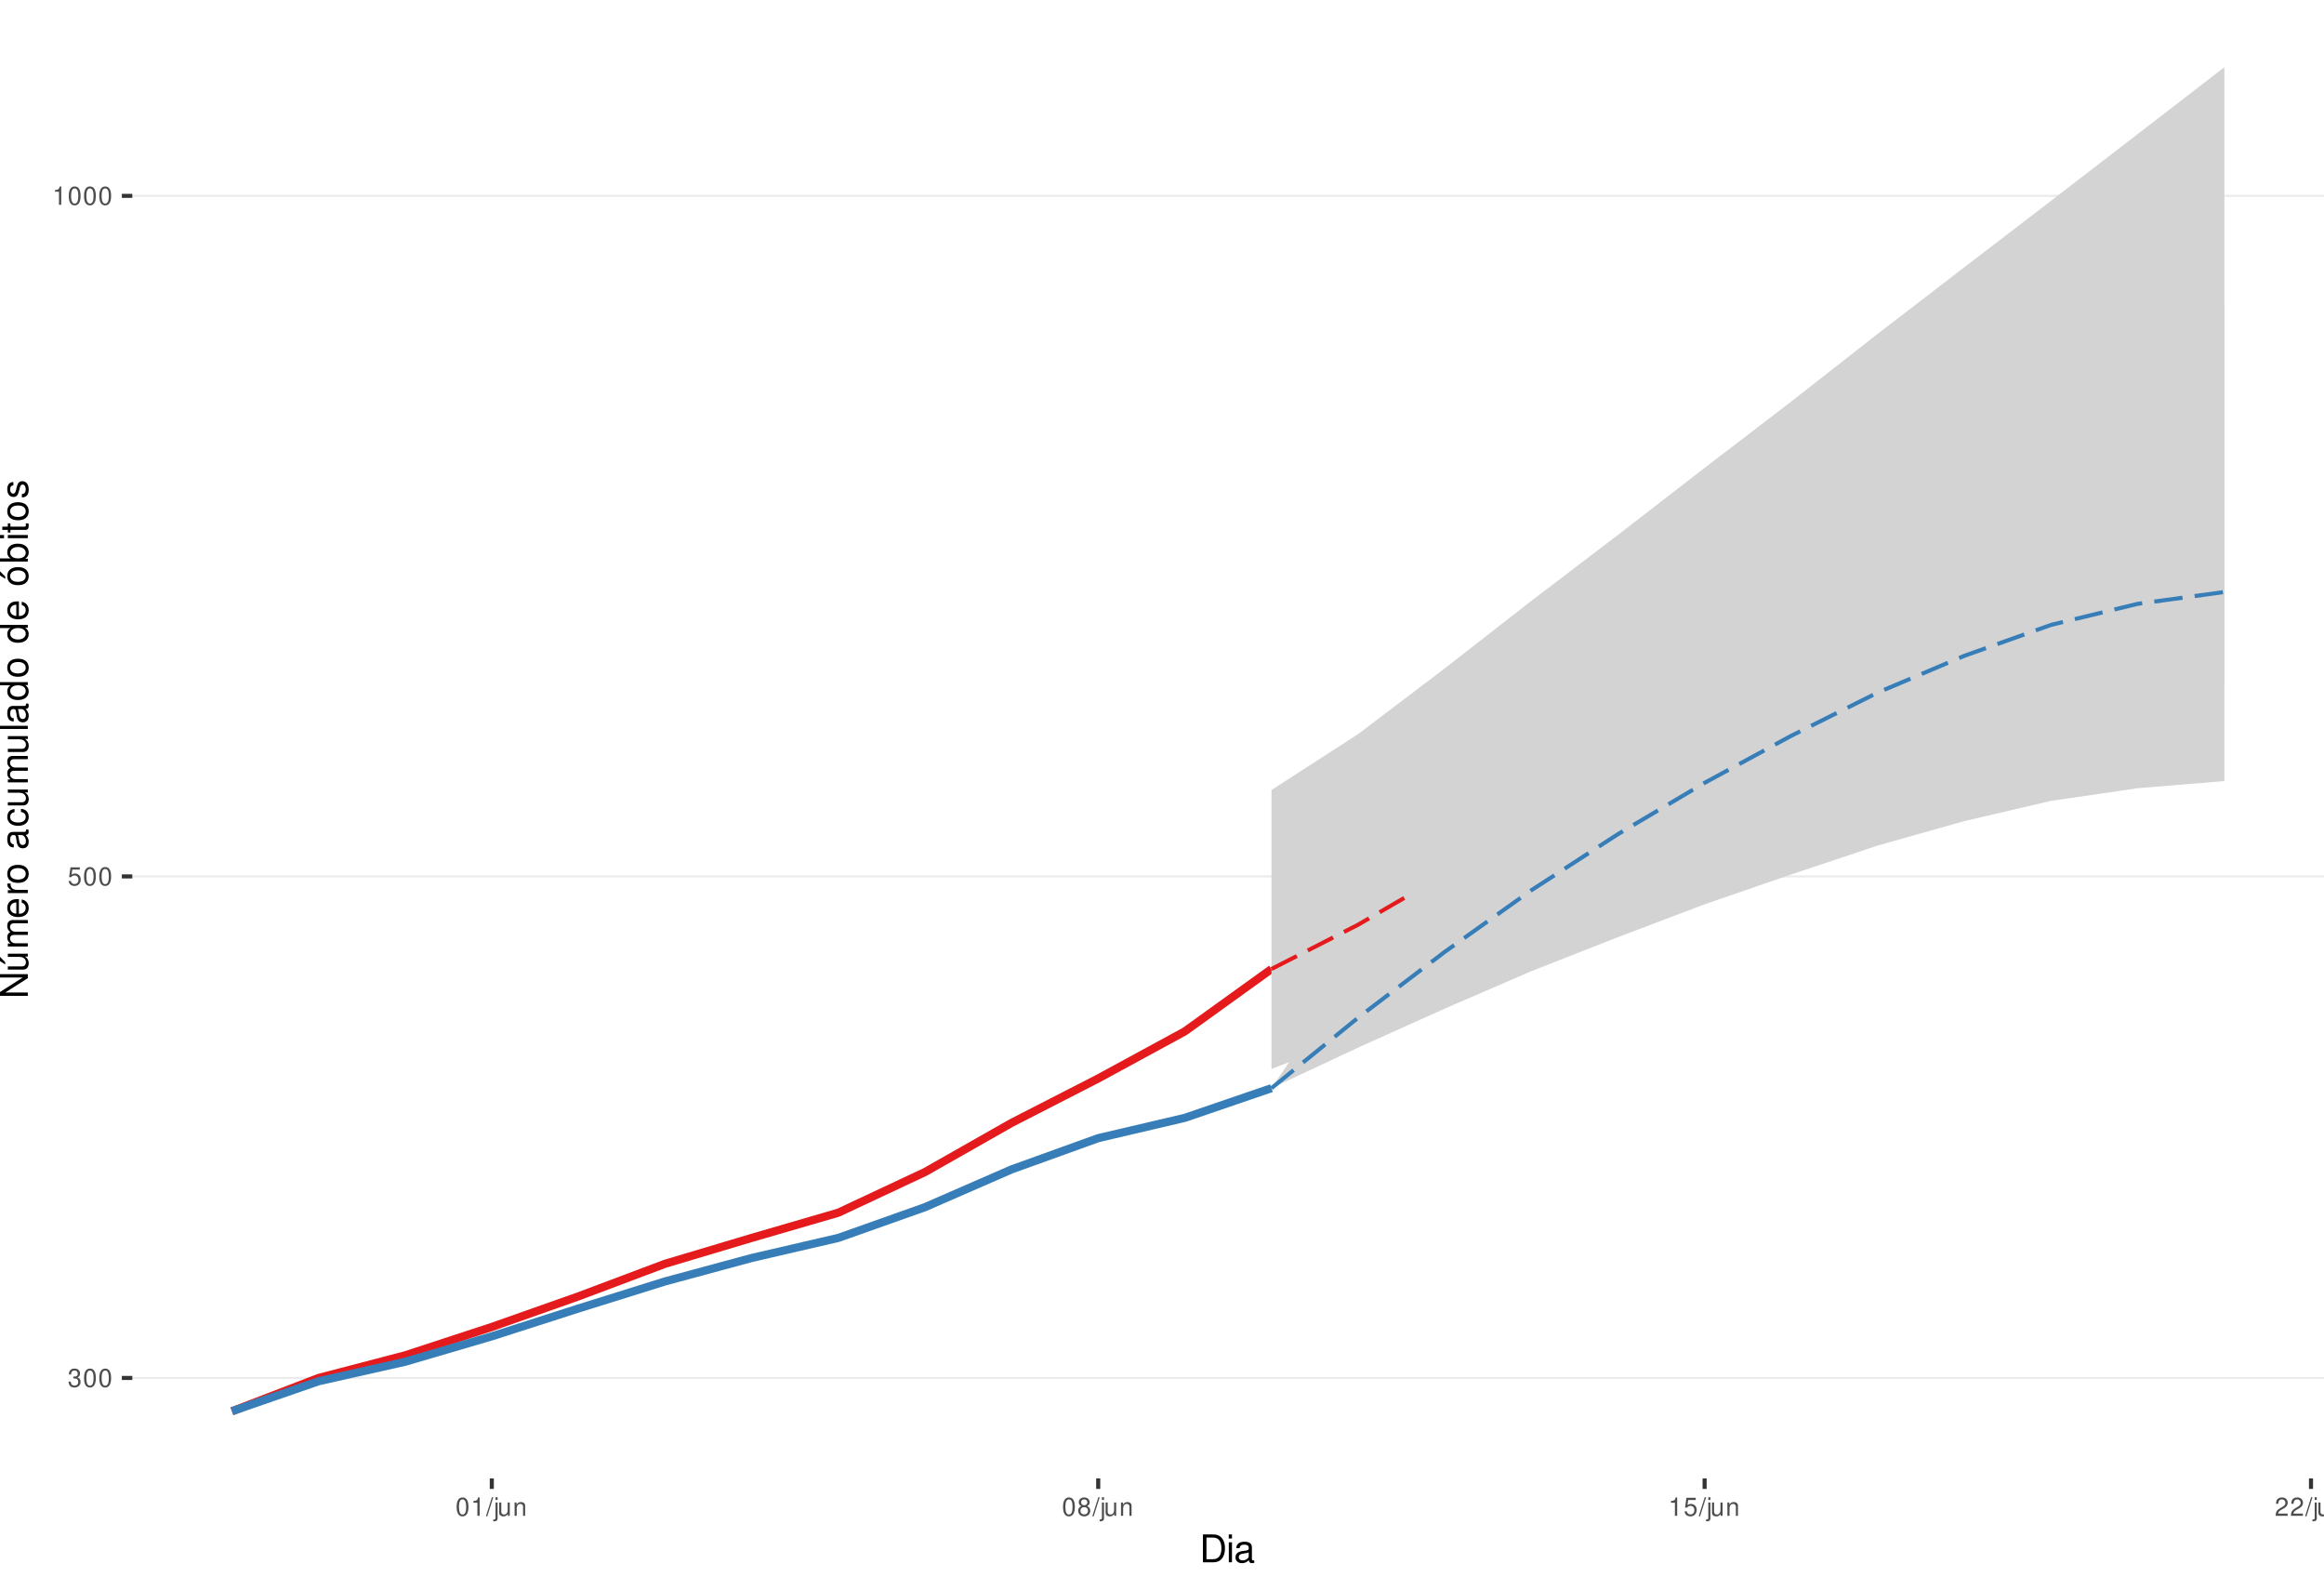
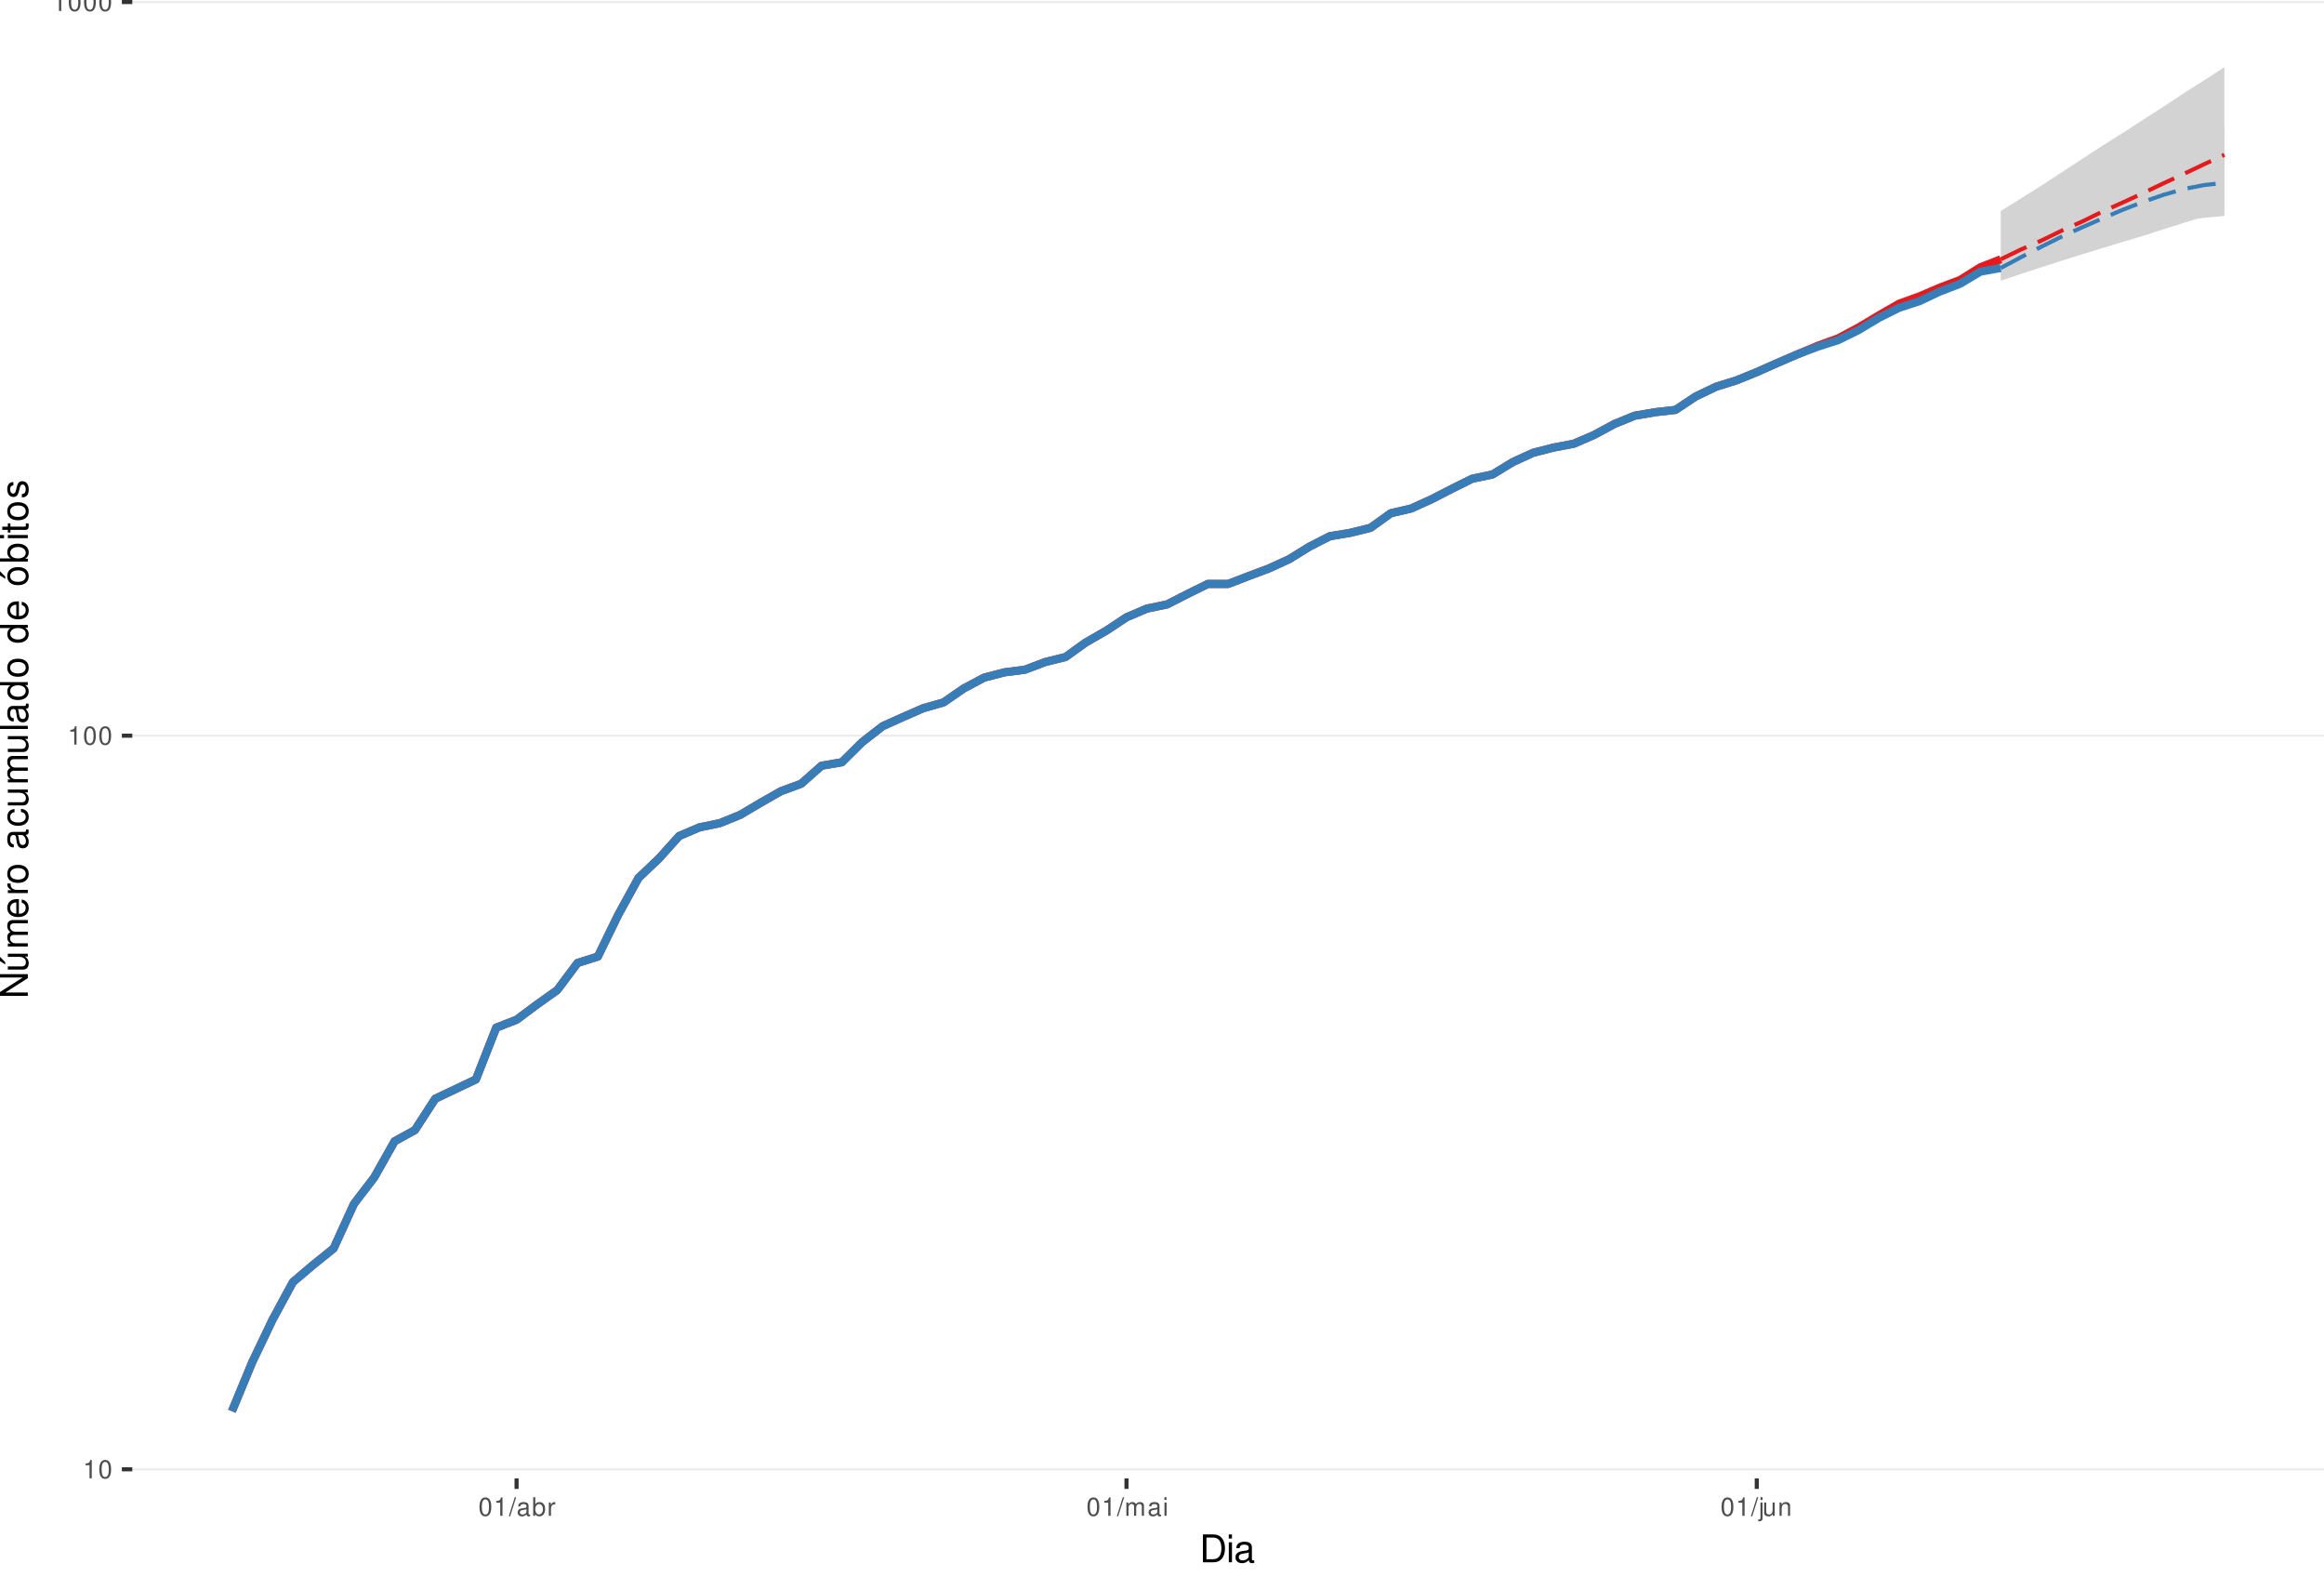
<svg xmlns="http://www.w3.org/2000/svg" xmlns:xlink="http://www.w3.org/1999/xlink" width="609pt" height="413pt" viewBox="0 0 609 413" version="1.1">
  <defs>
    <g>
      <symbol overflow="visible" id="glyph0-0">
        <path style="stroke:none;" d="" />
      </symbol>
      <symbol overflow="visible" id="glyph0-1">
-         <path style="stroke:none;" d="M 1.469 -2.219 L 1.797 -2.219 C 2.422 -2.219 2.766 -1.922 2.766 -1.344 C 2.766 -0.734 2.406 -0.359 1.797 -0.359 C 1.156 -0.359 0.844 -0.688 0.797 -1.391 L 0.219 -1.391 C 0.234 -1.016 0.312 -0.766 0.422 -0.547 C 0.672 -0.078 1.125 0.156 1.766 0.156 C 2.75 0.156 3.375 -0.438 3.375 -1.344 C 3.375 -1.953 3.141 -2.297 2.562 -2.484 C 3.016 -2.672 3.234 -3 3.234 -3.484 C 3.234 -4.312 2.688 -4.812 1.797 -4.812 C 0.844 -4.812 0.328 -4.281 0.312 -3.266 L 0.906 -3.266 C 0.906 -3.547 0.938 -3.719 1 -3.875 C 1.141 -4.141 1.438 -4.297 1.797 -4.297 C 2.312 -4.297 2.625 -3.984 2.625 -3.469 C 2.625 -3.125 2.516 -2.922 2.25 -2.812 C 2.094 -2.75 1.875 -2.719 1.469 -2.703 Z M 1.469 -2.219 " />
+         <path style="stroke:none;" d="M 1.719 -3.422 L 1.719 0 L 2.312 0 L 2.312 -4.812 L 1.922 -4.812 C 1.719 -4.078 1.578 -3.969 0.672 -3.859 L 0.672 -3.422 Z M 1.719 -3.422 " />
      </symbol>
      <symbol overflow="visible" id="glyph0-2">
        <path style="stroke:none;" d="M 1.828 -4.812 C 1.391 -4.812 0.984 -4.609 0.75 -4.281 C 0.438 -3.859 0.281 -3.219 0.281 -2.328 C 0.281 -0.703 0.812 0.156 1.828 0.156 C 2.828 0.156 3.375 -0.703 3.375 -2.297 C 3.375 -3.219 3.234 -3.844 2.922 -4.281 C 2.672 -4.625 2.281 -4.812 1.828 -4.812 Z M 1.828 -4.297 C 2.469 -4.297 2.781 -3.641 2.781 -2.344 C 2.781 -0.969 2.469 -0.328 1.812 -0.328 C 1.203 -0.328 0.891 -1 0.891 -2.328 C 0.891 -3.641 1.203 -4.297 1.828 -4.297 Z M 1.828 -4.297 " />
      </symbol>
      <symbol overflow="visible" id="glyph0-3">
-         <path style="stroke:none;" d="M 3.172 -4.719 L 0.734 -4.719 L 0.375 -2.156 L 0.922 -2.156 C 1.188 -2.469 1.422 -2.594 1.797 -2.594 C 2.422 -2.594 2.812 -2.156 2.812 -1.453 C 2.812 -0.781 2.422 -0.359 1.781 -0.359 C 1.266 -0.359 0.953 -0.625 0.812 -1.156 L 0.234 -1.156 C 0.312 -0.766 0.375 -0.578 0.516 -0.406 C 0.781 -0.047 1.266 0.156 1.797 0.156 C 2.75 0.156 3.422 -0.547 3.422 -1.531 C 3.422 -2.469 2.797 -3.109 1.891 -3.109 C 1.562 -3.109 1.297 -3.016 1.016 -2.828 L 1.203 -4.141 L 3.172 -4.141 Z M 3.172 -4.719 " />
+         <path style="stroke:none;" d="M 1.531 -4.859 L -0.047 0.141 L 0.312 0.141 L 1.891 -4.859 Z M 1.531 -4.859 " />
      </symbol>
      <symbol overflow="visible" id="glyph0-4">
-         <path style="stroke:none;" d="M 1.719 -3.422 L 1.719 0 L 2.312 0 L 2.312 -4.812 L 1.922 -4.812 C 1.719 -4.078 1.578 -3.969 0.672 -3.859 L 0.672 -3.422 Z M 1.719 -3.422 " />
+         <path style="stroke:none;" d="M 3.562 -0.328 C 3.5 -0.312 3.469 -0.312 3.438 -0.312 C 3.25 -0.312 3.141 -0.406 3.141 -0.578 L 3.141 -2.641 C 3.141 -3.25 2.688 -3.594 1.828 -3.594 C 1.312 -3.594 0.906 -3.438 0.672 -3.188 C 0.516 -3 0.453 -2.797 0.438 -2.453 L 0.984 -2.453 C 1.031 -2.875 1.297 -3.078 1.812 -3.078 C 2.312 -3.078 2.594 -2.891 2.594 -2.562 L 2.594 -2.406 C 2.578 -2.172 2.469 -2.078 2.016 -2.031 C 1.219 -1.922 1.109 -1.891 0.891 -1.812 C 0.484 -1.641 0.281 -1.328 0.281 -0.875 C 0.281 -0.25 0.719 0.156 1.422 0.156 C 1.859 0.156 2.219 0 2.609 -0.359 C 2.656 0 2.828 0.156 3.188 0.156 C 3.297 0.156 3.375 0.141 3.562 0.094 Z M 2.594 -1.094 C 2.594 -0.906 2.531 -0.797 2.375 -0.641 C 2.141 -0.438 1.875 -0.328 1.547 -0.328 C 1.109 -0.328 0.859 -0.547 0.859 -0.891 C 0.859 -1.266 1.094 -1.438 1.703 -1.531 C 2.297 -1.609 2.406 -1.641 2.594 -1.719 Z M 2.594 -1.094 " />
      </symbol>
      <symbol overflow="visible" id="glyph0-5">
-         <path style="stroke:none;" d="M 1.531 -4.859 L -0.047 0.141 L 0.312 0.141 L 1.891 -4.859 Z M 1.531 -4.859 " />
+         <path style="stroke:none;" d="M 0.359 -4.859 L 0.359 0 L 0.859 0 L 0.859 -0.453 C 1.125 -0.047 1.484 0.156 1.969 0.156 C 2.875 0.156 3.484 -0.594 3.484 -1.75 C 3.484 -2.891 2.922 -3.594 1.984 -3.594 C 1.516 -3.594 1.172 -3.406 0.906 -3.016 L 0.906 -4.859 Z M 1.891 -3.062 C 2.5 -3.062 2.906 -2.531 2.906 -1.703 C 2.906 -0.906 2.484 -0.359 1.891 -0.359 C 1.297 -0.359 0.906 -0.906 0.906 -1.719 C 0.906 -2.531 1.297 -3.062 1.891 -3.062 Z M 1.891 -3.062 " />
      </symbol>
      <symbol overflow="visible" id="glyph0-6">
+         <path style="stroke:none;" d="M 0.453 -3.484 L 0.453 0 L 1.016 0 L 1.016 -1.812 C 1.031 -2.656 1.375 -3.016 2.141 -3 L 2.141 -3.562 C 2.047 -3.578 1.984 -3.594 1.922 -3.594 C 1.562 -3.594 1.297 -3.375 0.969 -2.859 L 0.969 -3.484 Z M 0.453 -3.484 " />
+       </symbol>
+       <symbol overflow="visible" id="glyph0-7">
+         <path style="stroke:none;" d="M 0.469 -3.484 L 0.469 0 L 1.031 0 L 1.031 -2.188 C 1.031 -2.703 1.391 -3.109 1.844 -3.109 C 2.25 -3.109 2.484 -2.844 2.484 -2.406 L 2.484 0 L 3.047 0 L 3.047 -2.188 C 3.047 -2.703 3.422 -3.109 3.875 -3.109 C 4.266 -3.109 4.516 -2.844 4.516 -2.406 L 4.516 0 L 5.078 0 L 5.078 -2.609 C 5.078 -3.234 4.719 -3.594 4.062 -3.594 C 3.594 -3.594 3.312 -3.453 2.984 -3.062 C 2.781 -3.422 2.5 -3.594 2.047 -3.594 C 1.578 -3.594 1.266 -3.422 0.984 -3 L 0.984 -3.484 Z M 0.469 -3.484 " />
+       </symbol>
+       <symbol overflow="visible" id="glyph0-8">
+         <path style="stroke:none;" d="M 1 -3.484 L 0.453 -3.484 L 0.453 0 L 1 0 Z M 1 -4.859 L 0.438 -4.859 L 0.438 -4.156 L 1 -4.156 Z M 1 -4.859 " />
+       </symbol>
+       <symbol overflow="visible" id="glyph0-9">
        <path style="stroke:none;" d="M 0.469 -3.484 L 0.469 0.5 C 0.469 0.859 0.359 0.969 0.016 0.969 C -0.031 0.969 -0.047 0.969 -0.125 0.953 L -0.125 1.438 C -0.047 1.438 -0.016 1.453 0.062 1.453 C 0.688 1.453 1.016 1.203 1.016 0.719 L 1.016 -3.484 Z M 1.016 -4.859 L 0.469 -4.859 L 0.469 -4.156 L 1.016 -4.156 Z M 1.016 -4.859 " />
      </symbol>
-       <symbol overflow="visible" id="glyph0-7">
+       <symbol overflow="visible" id="glyph0-10">
        <path style="stroke:none;" d="M 3.203 0 L 3.203 -3.484 L 2.656 -3.484 L 2.656 -1.516 C 2.656 -0.797 2.281 -0.328 1.703 -0.328 C 1.266 -0.328 0.984 -0.594 0.984 -1.016 L 0.984 -3.484 L 0.438 -3.484 L 0.438 -0.797 C 0.438 -0.219 0.859 0.156 1.547 0.156 C 2.062 0.156 2.391 -0.031 2.703 -0.484 L 2.703 0 Z M 3.203 0 " />
      </symbol>
-       <symbol overflow="visible" id="glyph0-8">
+       <symbol overflow="visible" id="glyph0-11">
        <path style="stroke:none;" d="M 0.469 -3.484 L 0.469 0 L 1.031 0 L 1.031 -1.922 C 1.031 -2.641 1.391 -3.109 1.969 -3.109 C 2.406 -3.109 2.688 -2.828 2.688 -2.422 L 2.688 0 L 3.234 0 L 3.234 -2.641 C 3.234 -3.219 2.812 -3.594 2.141 -3.594 C 1.625 -3.594 1.281 -3.391 0.984 -2.906 L 0.984 -3.484 Z M 0.469 -3.484 " />
-       </symbol>
-       <symbol overflow="visible" id="glyph0-9">
-         <path style="stroke:none;" d="M 2.609 -2.531 C 3.094 -2.828 3.25 -3.078 3.25 -3.531 C 3.25 -4.281 2.672 -4.812 1.828 -4.812 C 1 -4.812 0.406 -4.281 0.406 -3.531 C 0.406 -3.078 0.562 -2.844 1.047 -2.531 C 0.516 -2.266 0.25 -1.875 0.25 -1.344 C 0.25 -0.453 0.891 0.156 1.828 0.156 C 2.766 0.156 3.422 -0.453 3.422 -1.344 C 3.422 -1.875 3.141 -2.266 2.609 -2.531 Z M 1.828 -4.297 C 2.328 -4.297 2.656 -4 2.656 -3.516 C 2.656 -3.062 2.328 -2.766 1.828 -2.766 C 1.328 -2.766 1.016 -3.062 1.016 -3.531 C 1.016 -4 1.328 -4.297 1.828 -4.297 Z M 1.828 -2.266 C 2.422 -2.266 2.812 -1.891 2.812 -1.328 C 2.812 -0.75 2.422 -0.359 1.812 -0.359 C 1.25 -0.359 0.844 -0.766 0.844 -1.312 C 0.844 -1.891 1.234 -2.266 1.828 -2.266 Z M 1.828 -2.266 " />
-       </symbol>
-       <symbol overflow="visible" id="glyph0-10">
-         <path style="stroke:none;" d="M 3.375 -0.578 L 0.891 -0.578 C 0.938 -0.984 1.156 -1.234 1.734 -1.578 L 2.406 -1.953 C 3.062 -2.328 3.406 -2.812 3.406 -3.406 C 3.406 -3.812 3.234 -4.188 2.969 -4.438 C 2.688 -4.688 2.344 -4.812 1.891 -4.812 C 1.297 -4.812 0.844 -4.594 0.578 -4.188 C 0.422 -3.938 0.344 -3.641 0.328 -3.141 L 0.922 -3.141 C 0.938 -3.469 0.984 -3.672 1.062 -3.828 C 1.219 -4.125 1.516 -4.297 1.875 -4.297 C 2.406 -4.297 2.797 -3.906 2.797 -3.391 C 2.797 -3.016 2.578 -2.672 2.156 -2.438 L 1.547 -2.078 C 0.562 -1.516 0.281 -1.062 0.219 0 L 3.375 0 Z M 3.375 -0.578 " />
      </symbol>
      <symbol overflow="visible" id="glyph1-0">
        <path style="stroke:none;" d="" />
      </symbol>
      <symbol overflow="visible" id="glyph1-1">
        <path style="stroke:none;" d="M 0.891 0 L 3.703 0 C 5.547 0 6.672 -1.375 6.672 -3.656 C 6.672 -5.906 5.547 -7.297 3.703 -7.297 L 0.891 -7.297 Z M 1.812 -0.812 L 1.812 -6.469 L 3.547 -6.469 C 4.984 -6.469 5.734 -5.5 5.734 -3.641 C 5.734 -1.797 4.984 -0.812 3.547 -0.812 Z M 1.812 -0.812 " />
      </symbol>
      <symbol overflow="visible" id="glyph1-2">
        <path style="stroke:none;" d="M 1.5 -5.234 L 0.672 -5.234 L 0.672 0 L 1.5 0 Z M 1.5 -7.297 L 0.656 -7.297 L 0.656 -6.234 L 1.5 -6.234 Z M 1.5 -7.297 " />
      </symbol>
      <symbol overflow="visible" id="glyph1-3">
        <path style="stroke:none;" d="M 5.344 -0.484 C 5.266 -0.469 5.219 -0.469 5.172 -0.469 C 4.875 -0.469 4.719 -0.625 4.719 -0.875 L 4.719 -3.953 C 4.719 -4.891 4.047 -5.391 2.75 -5.391 C 1.984 -5.391 1.375 -5.172 1.016 -4.781 C 0.766 -4.516 0.672 -4.203 0.656 -3.688 L 1.484 -3.688 C 1.562 -4.328 1.938 -4.625 2.719 -4.625 C 3.484 -4.625 3.891 -4.344 3.891 -3.844 L 3.891 -3.625 C 3.875 -3.266 3.703 -3.125 3.016 -3.047 C 1.844 -2.891 1.656 -2.844 1.344 -2.719 C 0.734 -2.453 0.422 -2 0.422 -1.312 C 0.422 -0.375 1.078 0.234 2.141 0.234 C 2.797 0.234 3.328 0 3.922 -0.547 C 3.984 0 4.234 0.234 4.781 0.234 C 4.953 0.234 5.062 0.203 5.344 0.141 Z M 3.891 -1.656 C 3.891 -1.375 3.812 -1.203 3.562 -0.969 C 3.219 -0.656 2.812 -0.5 2.312 -0.5 C 1.672 -0.5 1.297 -0.812 1.297 -1.344 C 1.297 -1.891 1.656 -2.172 2.547 -2.297 C 3.438 -2.422 3.609 -2.453 3.891 -2.594 Z M 3.891 -1.656 " />
      </symbol>
      <symbol overflow="visible" id="glyph2-0">
        <path style="stroke:none;" d="" />
      </symbol>
      <symbol overflow="visible" id="glyph2-1">
        <path style="stroke:none;" d="M -7.297 -6.453 L -7.297 -5.578 L -1.328 -5.578 L -7.297 -1.766 L -7.297 -0.766 L 0 -0.766 L 0 -1.641 L -5.906 -1.641 L 0 -5.406 L 0 -6.453 Z M -7.297 -6.453 " />
      </symbol>
      <symbol overflow="visible" id="glyph2-2">
        <path style="stroke:none;" d="M 0 -4.812 L -5.234 -4.812 L -5.234 -3.984 L -2.266 -3.984 C -1.203 -3.984 -0.5 -3.438 -0.5 -2.562 C -0.5 -1.906 -0.906 -1.484 -1.531 -1.484 L -5.234 -1.484 L -5.234 -0.656 L -1.203 -0.656 C -0.328 -0.656 0.234 -1.297 0.234 -2.312 C 0.234 -3.094 -0.047 -3.578 -0.734 -4.062 L 0 -4.062 Z M -7.406 -2.953 L -5.922 -2 L -5.922 -2.594 L -7.406 -4.094 Z M -7.406 -2.953 " />
      </symbol>
      <symbol overflow="visible" id="glyph2-3">
        <path style="stroke:none;" d="M -5.234 -0.703 L 0 -0.703 L 0 -1.547 L -3.297 -1.547 C -4.047 -1.547 -4.656 -2.094 -4.656 -2.766 C -4.656 -3.391 -4.281 -3.734 -3.609 -3.734 L 0 -3.734 L 0 -4.578 L -3.297 -4.578 C -4.047 -4.578 -4.656 -5.125 -4.656 -5.812 C -4.656 -6.422 -4.266 -6.781 -3.609 -6.781 L 0 -6.781 L 0 -7.625 L -3.938 -7.625 C -4.875 -7.625 -5.391 -7.078 -5.391 -6.094 C -5.391 -5.406 -5.188 -4.984 -4.594 -4.484 C -5.156 -4.188 -5.391 -3.766 -5.391 -3.078 C -5.391 -2.375 -5.125 -1.906 -4.5 -1.469 L -5.234 -1.469 Z M -5.234 -0.703 " />
      </symbol>
      <symbol overflow="visible" id="glyph2-4">
        <path style="stroke:none;" d="M -2.344 -5.125 C -3.141 -5.125 -3.625 -5.062 -4.016 -4.922 C -4.875 -4.578 -5.391 -3.781 -5.391 -2.797 C -5.391 -1.344 -4.281 -0.406 -2.547 -0.406 C -0.812 -0.406 0.234 -1.297 0.234 -2.781 C 0.234 -3.984 -0.453 -4.812 -1.594 -5.016 L -1.594 -4.188 C -0.906 -3.953 -0.547 -3.484 -0.547 -2.812 C -0.547 -2.281 -0.781 -1.828 -1.219 -1.547 C -1.516 -1.344 -1.812 -1.281 -2.344 -1.266 Z M -3.016 -1.297 C -3.984 -1.359 -4.625 -1.953 -4.625 -2.797 C -4.625 -3.641 -3.953 -4.234 -3.016 -4.234 Z M -3.016 -1.297 " />
      </symbol>
      <symbol overflow="visible" id="glyph2-5">
        <path style="stroke:none;" d="M -5.234 -0.688 L 0 -0.688 L 0 -1.531 L -2.719 -1.531 C -3.984 -1.547 -4.547 -2.062 -4.516 -3.203 L -5.359 -3.203 C -5.375 -3.062 -5.391 -2.984 -5.391 -2.891 C -5.391 -2.344 -5.062 -1.938 -4.297 -1.453 L -5.234 -1.453 Z M -5.234 -0.688 " />
      </symbol>
      <symbol overflow="visible" id="glyph2-6">
        <path style="stroke:none;" d="M -5.391 -2.719 C -5.391 -1.234 -4.344 -0.359 -2.578 -0.359 C -0.812 -0.359 0.234 -1.234 0.234 -2.734 C 0.234 -4.203 -0.812 -5.094 -2.547 -5.094 C -4.359 -5.094 -5.391 -4.234 -5.391 -2.719 Z M -4.625 -2.734 C -4.625 -3.672 -3.844 -4.234 -2.547 -4.234 C -1.312 -4.234 -0.547 -3.656 -0.547 -2.734 C -0.547 -1.797 -1.312 -1.234 -2.578 -1.234 C -3.844 -1.234 -4.625 -1.797 -4.625 -2.734 Z M -4.625 -2.734 " />
      </symbol>
      <symbol overflow="visible" id="glyph2-7">
        <path style="stroke:none;" d="" />
      </symbol>
      <symbol overflow="visible" id="glyph2-8">
        <path style="stroke:none;" d="M -0.484 -5.344 C -0.469 -5.266 -0.469 -5.219 -0.469 -5.172 C -0.469 -4.875 -0.625 -4.719 -0.875 -4.719 L -3.953 -4.719 C -4.891 -4.719 -5.391 -4.047 -5.391 -2.75 C -5.391 -1.984 -5.172 -1.375 -4.781 -1.016 C -4.516 -0.766 -4.203 -0.672 -3.688 -0.656 L -3.688 -1.484 C -4.328 -1.562 -4.625 -1.938 -4.625 -2.719 C -4.625 -3.484 -4.344 -3.891 -3.844 -3.891 L -3.625 -3.891 C -3.266 -3.875 -3.125 -3.703 -3.047 -3.016 C -2.891 -1.844 -2.844 -1.656 -2.719 -1.344 C -2.453 -0.734 -2 -0.422 -1.312 -0.422 C -0.375 -0.422 0.234 -1.078 0.234 -2.141 C 0.234 -2.797 0 -3.328 -0.547 -3.922 C 0 -3.984 0.234 -4.234 0.234 -4.781 C 0.234 -4.953 0.203 -5.062 0.141 -5.344 Z M -1.656 -3.891 C -1.375 -3.891 -1.203 -3.812 -0.969 -3.562 C -0.656 -3.219 -0.5 -2.812 -0.5 -2.312 C -0.5 -1.672 -0.812 -1.297 -1.344 -1.297 C -1.891 -1.297 -2.172 -1.656 -2.297 -2.547 C -2.422 -3.438 -2.453 -3.609 -2.594 -3.891 Z M -1.656 -3.891 " />
      </symbol>
      <symbol overflow="visible" id="glyph2-9">
        <path style="stroke:none;" d="M -3.484 -4.703 C -3.984 -4.672 -4.312 -4.562 -4.609 -4.359 C -5.094 -4 -5.391 -3.375 -5.391 -2.641 C -5.391 -1.219 -4.266 -0.312 -2.531 -0.312 C -0.844 -0.312 0.234 -1.203 0.234 -2.625 C 0.234 -3.875 -0.516 -4.672 -1.797 -4.766 L -1.797 -3.938 C -0.953 -3.797 -0.547 -3.359 -0.547 -2.656 C -0.547 -1.734 -1.297 -1.188 -2.531 -1.188 C -3.844 -1.188 -4.625 -1.719 -4.625 -2.625 C -4.625 -3.328 -4.203 -3.766 -3.484 -3.875 Z M -3.484 -4.703 " />
      </symbol>
      <symbol overflow="visible" id="glyph2-10">
        <path style="stroke:none;" d="M 0 -4.812 L -5.234 -4.812 L -5.234 -3.984 L -2.266 -3.984 C -1.203 -3.984 -0.5 -3.438 -0.5 -2.562 C -0.5 -1.906 -0.906 -1.484 -1.531 -1.484 L -5.234 -1.484 L -5.234 -0.656 L -1.203 -0.656 C -0.328 -0.656 0.234 -1.297 0.234 -2.312 C 0.234 -3.094 -0.047 -3.578 -0.734 -4.062 L 0 -4.062 Z M 0 -4.812 " />
      </symbol>
      <symbol overflow="visible" id="glyph2-11">
        <path style="stroke:none;" d="M -7.297 -1.516 L -7.297 -0.688 L 0 -0.688 L 0 -1.516 Z M -7.297 -1.516 " />
      </symbol>
      <symbol overflow="visible" id="glyph2-12">
        <path style="stroke:none;" d="M -7.297 -4.953 L -7.297 -4.125 L -4.578 -4.125 C -5.109 -3.766 -5.391 -3.203 -5.391 -2.516 C -5.391 -1.156 -4.297 -0.266 -2.625 -0.266 C -0.859 -0.266 0.234 -1.125 0.234 -2.547 C 0.234 -3.266 -0.047 -3.766 -0.688 -4.203 L 0 -4.203 L 0 -4.953 Z M -4.609 -2.656 C -4.609 -3.547 -3.812 -4.125 -2.562 -4.125 C -1.344 -4.125 -0.547 -3.547 -0.547 -2.656 C -0.547 -1.734 -1.359 -1.125 -2.578 -1.125 C -3.797 -1.125 -4.609 -1.734 -4.609 -2.656 Z M -4.609 -2.656 " />
      </symbol>
      <symbol overflow="visible" id="glyph2-13">
        <path style="stroke:none;" d="M -5.391 -2.719 C -5.391 -1.234 -4.344 -0.359 -2.578 -0.359 C -0.812 -0.359 0.234 -1.234 0.234 -2.734 C 0.234 -4.203 -0.812 -5.094 -2.547 -5.094 C -4.359 -5.094 -5.391 -4.234 -5.391 -2.719 Z M -4.625 -2.734 C -4.625 -3.672 -3.844 -4.234 -2.547 -4.234 C -1.312 -4.234 -0.547 -3.656 -0.547 -2.734 C -0.547 -1.797 -1.312 -1.234 -2.578 -1.234 C -3.844 -1.234 -4.625 -1.797 -4.625 -2.734 Z M -7.406 -2.984 L -5.922 -2.016 L -5.922 -2.625 L -7.406 -4.109 Z M -7.406 -2.984 " />
      </symbol>
      <symbol overflow="visible" id="glyph2-14">
        <path style="stroke:none;" d="M -7.297 -0.547 L 0 -0.547 L 0 -1.297 L -0.672 -1.297 C -0.062 -1.688 0.234 -2.219 0.234 -2.953 C 0.234 -4.328 -0.906 -5.234 -2.641 -5.234 C -4.344 -5.234 -5.391 -4.375 -5.391 -2.984 C -5.391 -2.266 -5.125 -1.766 -4.531 -1.375 L -7.297 -1.375 Z M -4.609 -2.828 C -4.609 -3.766 -3.797 -4.359 -2.547 -4.359 C -1.359 -4.359 -0.547 -3.734 -0.547 -2.828 C -0.547 -1.938 -1.344 -1.375 -2.578 -1.375 C -3.812 -1.375 -4.609 -1.938 -4.609 -2.828 Z M -4.609 -2.828 " />
      </symbol>
      <symbol overflow="visible" id="glyph2-15">
        <path style="stroke:none;" d="M -5.234 -1.5 L -5.234 -0.672 L 0 -0.672 L 0 -1.5 Z M -7.297 -1.5 L -7.297 -0.656 L -6.234 -0.656 L -6.234 -1.5 Z M -7.297 -1.5 " />
      </symbol>
      <symbol overflow="visible" id="glyph2-16">
        <path style="stroke:none;" d="M -5.234 -2.547 L -5.234 -1.688 L -6.688 -1.688 L -6.688 -0.844 L -5.234 -0.844 L -5.234 -0.141 L -4.562 -0.141 L -4.562 -0.844 L -0.594 -0.844 C -0.062 -0.844 0.234 -1.203 0.234 -1.859 C 0.234 -2.078 0.203 -2.266 0.156 -2.547 L -0.547 -2.547 C -0.516 -2.422 -0.5 -2.312 -0.5 -2.141 C -0.5 -1.781 -0.594 -1.688 -0.969 -1.688 L -4.562 -1.688 L -4.562 -2.547 Z M -5.234 -2.547 " />
      </symbol>
      <symbol overflow="visible" id="glyph2-17">
        <path style="stroke:none;" d="M -3.781 -4.375 C -4.812 -4.375 -5.391 -3.688 -5.391 -2.484 C -5.391 -1.266 -4.766 -0.469 -3.797 -0.469 C -2.969 -0.469 -2.578 -0.891 -2.281 -2.125 L -2.094 -2.906 C -1.953 -3.484 -1.734 -3.719 -1.375 -3.719 C -0.875 -3.719 -0.547 -3.234 -0.547 -2.5 C -0.547 -2.047 -0.672 -1.672 -0.891 -1.453 C -1.047 -1.328 -1.188 -1.266 -1.562 -1.219 L -1.562 -0.344 C -0.344 -0.375 0.234 -1.062 0.234 -2.438 C 0.234 -3.75 -0.422 -4.594 -1.438 -4.594 C -2.203 -4.594 -2.641 -4.156 -2.891 -3.109 L -3.078 -2.312 C -3.234 -1.625 -3.453 -1.344 -3.828 -1.344 C -4.312 -1.344 -4.625 -1.766 -4.625 -2.453 C -4.625 -3.125 -4.328 -3.484 -3.781 -3.5 Z M -3.781 -4.375 " />
      </symbol>
    </g>
    <clipPath id="clip1">
      <path d="M 34.672 0 L 609 0 L 609 387.328 L 34.672 387.328 Z M 34.672 0 " />
    </clipPath>
    <clipPath id="clip2">
-       <path d="M 34.672 360 L 609 360 L 609 362 L 34.672 362 Z M 34.672 360 " />
+       <path d="M 34.672 384 L 609 384 L 609 386 L 34.672 386 Z M 34.672 384 " />
    </clipPath>
    <clipPath id="clip3">
-       <path d="M 34.672 229 L 609 229 L 609 230 L 34.672 230 Z M 34.672 229 " />
+       <path d="M 34.672 192 L 609 192 L 609 193 L 34.672 193 Z M 34.672 192 " />
    </clipPath>
    <clipPath id="clip4">
-       <path d="M 34.672 51 L 609 51 L 609 52 L 34.672 52 Z M 34.672 51 " />
+       <path d="M 34.672 0 L 609 0 L 609 1 L 34.672 1 Z M 34.672 0 " />
    </clipPath>
  </defs>
  <g id="surface61">
    <rect x="0" y="0" width="609" height="413" style="fill:rgb(100%,100%,100%);fill-opacity:1;stroke:none;" />
    <rect x="0" y="0" width="609" height="413" style="fill:rgb(100%,100%,100%);fill-opacity:1;stroke:none;" />
    <path style="fill:none;stroke-width:1.067;stroke-linecap:round;stroke-linejoin:round;stroke:rgb(100%,100%,100%);stroke-opacity:1;stroke-miterlimit:10;" d="M 0 413 L 609 413 L 609 0 L 0 0 Z M 0 413 " />
    <g clip-path="url(#clip1)" clip-rule="nonzero">
      <path style=" stroke:none;fill-rule:nonzero;fill:rgb(100%,100%,100%);fill-opacity:1;" d="M 34.672 387.328 L 609 387.328 L 609 0 L 34.672 0 Z M 34.672 387.328 " />
    </g>
    <g clip-path="url(#clip2)" clip-rule="nonzero">
-       <path style="fill:none;stroke-width:0.533;stroke-linecap:butt;stroke-linejoin:round;stroke:rgb(92.157%,92.157%,92.157%);stroke-opacity:1;stroke-miterlimit:10;" d="M 34.672 361.004 L 609 361.004 " />
+       <path style="fill:none;stroke-width:0.533;stroke-linecap:butt;stroke-linejoin:round;stroke:rgb(92.157%,92.157%,92.157%);stroke-opacity:1;stroke-miterlimit:10;" d="M 34.672 384.941 L 609 384.941 " />
    </g>
    <g clip-path="url(#clip3)" clip-rule="nonzero">
-       <path style="fill:none;stroke-width:0.533;stroke-linecap:butt;stroke-linejoin:round;stroke:rgb(92.157%,92.157%,92.157%);stroke-opacity:1;stroke-miterlimit:10;" d="M 34.672 229.605 L 609 229.605 " />
+       <path style="fill:none;stroke-width:0.533;stroke-linecap:butt;stroke-linejoin:round;stroke:rgb(92.157%,92.157%,92.157%);stroke-opacity:1;stroke-miterlimit:10;" d="M 34.672 192.734 L 609 192.734 " />
    </g>
    <g clip-path="url(#clip4)" clip-rule="nonzero">
-       <path style="fill:none;stroke-width:0.533;stroke-linecap:butt;stroke-linejoin:round;stroke:rgb(92.157%,92.157%,92.157%);stroke-opacity:1;stroke-miterlimit:10;" d="M 34.672 51.309 L 609 51.309 " />
-     </g>
-     <path style="fill:none;stroke-width:2.134;stroke-linecap:butt;stroke-linejoin:round;stroke:rgb(89.412%,10.196%,10.98%);stroke-opacity:1;stroke-miterlimit:10;" d="M 60.777 369.723 L 83.477 361.004 L 106.18 355.07 L 128.879 347.637 L 151.578 339.625 L 174.281 331.086 L 196.98 324.309 L 219.684 317.703 L 242.383 307.059 L 265.082 294.176 L 287.785 282.539 L 310.484 270.203 L 333.188 253.863 " />
-     <path style=" stroke:none;fill-rule:nonzero;fill:rgb(82.745%,82.745%,82.745%);fill-opacity:1;" d="M 333.188 206.965 L 355.887 192.316 L 378.586 175.105 L 401.289 157.414 L 423.988 140.133 L 446.691 122.578 L 469.391 105.195 L 492.09 87.426 L 514.793 69.977 L 537.492 52.598 L 560.195 35.109 L 582.895 17.605 L 582.895 179.301 L 560.195 188.34 L 537.492 197.711 L 514.793 206.965 L 492.09 216.078 L 469.391 225.016 L 446.691 234.277 L 423.988 243.883 L 401.289 252.734 L 378.586 261.902 L 355.887 271.41 L 333.188 280.023 Z M 333.188 206.965 " />
-     <path style="fill:none;stroke-width:1.067;stroke-linecap:butt;stroke-linejoin:round;stroke:rgb(89.412%,10.196%,10.98%);stroke-opacity:1;stroke-dasharray:7.469,3.201;stroke-miterlimit:10;" d="M 333.188 253.863 L 355.887 242.258 L 378.586 229.09 L 401.289 216.078 L 423.988 203.227 L 446.691 190.102 L 469.391 176.773 L 492.09 163.707 L 514.793 150.891 L 537.492 137.602 L 560.195 124.625 L 582.895 111.617 " />
-     <path style="fill:none;stroke-width:2.134;stroke-linecap:butt;stroke-linejoin:round;stroke:rgb(21.569%,49.412%,72.157%);stroke-opacity:1;stroke-miterlimit:10;" d="M 60.777 369.723 L 83.477 361.863 L 106.18 356.75 L 128.879 350.09 L 151.578 342.801 L 174.281 335.707 L 196.98 329.566 L 219.684 324.309 L 242.383 316.258 L 265.082 306.363 L 287.785 298.176 L 310.484 292.855 L 333.188 285.082 " />
-     <path style=" stroke:none;fill-rule:nonzero;fill:rgb(82.745%,82.745%,82.745%);fill-opacity:1;" d="M 333.188 285.082 L 355.887 251.613 L 378.586 222.5 L 401.289 196.352 L 423.988 173.445 L 446.691 152.793 L 469.391 134.383 L 492.09 117.871 L 514.793 103.613 L 537.492 92.207 L 560.195 84.191 L 582.895 80.133 L 582.895 204.621 L 560.195 206.496 L 537.492 209.809 L 514.793 215.102 L 492.09 221.504 L 469.391 229.09 L 446.691 236.91 L 423.988 245.52 L 401.289 254.43 L 378.586 264.246 L 355.887 274.453 Z M 333.188 285.082 " />
-     <path style="fill:none;stroke-width:1.067;stroke-linecap:butt;stroke-linejoin:round;stroke:rgb(21.569%,49.412%,72.157%);stroke-opacity:1;stroke-dasharray:7.469,3.201;stroke-miterlimit:10;" d="M 333.188 285.082 L 355.887 266.613 L 378.586 249.379 L 401.289 233.23 L 423.988 218.527 L 446.691 205.09 L 469.391 192.762 L 492.09 181.426 L 514.793 171.797 L 537.492 163.707 L 560.195 158.191 L 582.895 155.094 " />
-     <g style="fill:rgb(30.196%,30.196%,30.196%);fill-opacity:1;">
-       <use xlink:href="#glyph0-1" x="17.738" y="363.352" />
-       <use xlink:href="#glyph0-2" x="21.738" y="363.352" />
-       <use xlink:href="#glyph0-2" x="25.738" y="363.352" />
-     </g>
-     <g style="fill:rgb(30.196%,30.196%,30.196%);fill-opacity:1;">
-       <use xlink:href="#glyph0-3" x="17.738" y="231.953" />
-       <use xlink:href="#glyph0-2" x="21.738" y="231.953" />
-       <use xlink:href="#glyph0-2" x="25.738" y="231.953" />
-     </g>
-     <g style="fill:rgb(30.196%,30.196%,30.196%);fill-opacity:1;">
-       <use xlink:href="#glyph0-4" x="13.738" y="53.656" />
-       <use xlink:href="#glyph0-2" x="17.738" y="53.656" />
-       <use xlink:href="#glyph0-2" x="21.738" y="53.656" />
-       <use xlink:href="#glyph0-2" x="25.738" y="53.656" />
-     </g>
-     <path style="fill:none;stroke-width:1.067;stroke-linecap:butt;stroke-linejoin:round;stroke:rgb(20%,20%,20%);stroke-opacity:1;stroke-miterlimit:10;" d="M 31.93 361.004 L 34.672 361.004 " />
-     <path style="fill:none;stroke-width:1.067;stroke-linecap:butt;stroke-linejoin:round;stroke:rgb(20%,20%,20%);stroke-opacity:1;stroke-miterlimit:10;" d="M 31.93 229.605 L 34.672 229.605 " />
-     <path style="fill:none;stroke-width:1.067;stroke-linecap:butt;stroke-linejoin:round;stroke:rgb(20%,20%,20%);stroke-opacity:1;stroke-miterlimit:10;" d="M 31.93 51.309 L 34.672 51.309 " />
-     <path style="fill:none;stroke-width:1.067;stroke-linecap:butt;stroke-linejoin:round;stroke:rgb(20%,20%,20%);stroke-opacity:1;stroke-miterlimit:10;" d="M 128.879 390.07 L 128.879 387.328 " />
-     <path style="fill:none;stroke-width:1.067;stroke-linecap:butt;stroke-linejoin:round;stroke:rgb(20%,20%,20%);stroke-opacity:1;stroke-miterlimit:10;" d="M 287.785 390.07 L 287.785 387.328 " />
-     <path style="fill:none;stroke-width:1.067;stroke-linecap:butt;stroke-linejoin:round;stroke:rgb(20%,20%,20%);stroke-opacity:1;stroke-miterlimit:10;" d="M 446.691 390.07 L 446.691 387.328 " />
-     <path style="fill:none;stroke-width:1.067;stroke-linecap:butt;stroke-linejoin:round;stroke:rgb(20%,20%,20%);stroke-opacity:1;stroke-miterlimit:10;" d="M 605.594 390.07 L 605.594 387.328 " />
-     <g style="fill:rgb(30.196%,30.196%,30.196%);fill-opacity:1;">
-       <use xlink:href="#glyph0-2" x="119.379" y="397.109" />
-       <use xlink:href="#glyph0-4" x="123.379" y="397.109" />
-       <use xlink:href="#glyph0-5" x="127.379" y="397.109" />
-       <use xlink:href="#glyph0-6" x="129.379" y="397.109" />
-       <use xlink:href="#glyph0-7" x="130.379" y="397.109" />
-       <use xlink:href="#glyph0-8" x="134.379" y="397.109" />
-     </g>
-     <g style="fill:rgb(30.196%,30.196%,30.196%);fill-opacity:1;">
-       <use xlink:href="#glyph0-2" x="278.285" y="397.109" />
-       <use xlink:href="#glyph0-9" x="282.285" y="397.109" />
-       <use xlink:href="#glyph0-5" x="286.285" y="397.109" />
-       <use xlink:href="#glyph0-6" x="288.285" y="397.109" />
-       <use xlink:href="#glyph0-7" x="289.285" y="397.109" />
-       <use xlink:href="#glyph0-8" x="293.285" y="397.109" />
-     </g>
-     <g style="fill:rgb(30.196%,30.196%,30.196%);fill-opacity:1;">
-       <use xlink:href="#glyph0-4" x="437.191" y="397.109" />
-       <use xlink:href="#glyph0-3" x="441.191" y="397.109" />
-       <use xlink:href="#glyph0-5" x="445.191" y="397.109" />
-       <use xlink:href="#glyph0-6" x="447.191" y="397.109" />
-       <use xlink:href="#glyph0-7" x="448.191" y="397.109" />
-       <use xlink:href="#glyph0-8" x="452.191" y="397.109" />
-     </g>
-     <g style="fill:rgb(30.196%,30.196%,30.196%);fill-opacity:1;">
-       <use xlink:href="#glyph0-10" x="596.094" y="397.109" />
-       <use xlink:href="#glyph0-10" x="600.094" y="397.109" />
-       <use xlink:href="#glyph0-5" x="604.094" y="397.109" />
-       <use xlink:href="#glyph0-6" x="606.094" y="397.109" />
-       <use xlink:href="#glyph0-7" x="607.094" y="397.109" />
-       <use xlink:href="#glyph0-8" x="611.094" y="397.109" />
+       <path style="fill:none;stroke-width:0.533;stroke-linecap:butt;stroke-linejoin:round;stroke:rgb(92.157%,92.157%,92.157%);stroke-opacity:1;stroke-miterlimit:10;" d="M 34.672 0.531 L 609 0.531 " />
+     </g>
+     <path style=" stroke:none;fill-rule:nonzero;fill:rgb(82.745%,82.745%,82.745%);fill-opacity:1;" d="M 524.289 55.277 L 529.617 51.965 L 534.945 48.633 L 540.273 45.141 L 545.602 41.652 L 550.93 38.176 L 556.254 34.836 L 561.582 31.383 L 566.91 27.953 L 572.238 24.434 L 577.566 21.055 L 582.895 17.605 L 582.895 55.117 L 577.566 56.738 L 572.238 58.391 L 566.91 60.074 L 561.582 61.797 L 556.254 63.379 L 550.93 64.988 L 545.602 66.629 L 540.273 68.305 L 534.945 70.016 L 529.617 71.758 L 524.289 73.543 Z M 524.289 55.277 " />
+     <path style=" stroke:none;fill-rule:nonzero;fill:rgb(82.745%,82.745%,82.745%);fill-opacity:1;" d="M 524.289 70.207 L 529.617 65.168 L 534.945 60.59 L 540.273 56.086 L 545.602 52.121 L 550.93 48.336 L 556.254 44.715 L 561.582 41.516 L 566.91 38.57 L 572.238 36.234 L 577.566 34.586 L 582.895 33.586 L 582.895 56.574 L 577.566 57.066 L 572.238 57.723 L 566.91 58.559 L 561.582 59.734 L 556.254 61.105 L 550.93 62.496 L 545.602 63.91 L 540.273 65.352 L 534.945 67 L 529.617 68.492 Z M 524.289 70.207 " />
+     <path style="fill:none;stroke-width:2.134;stroke-linecap:butt;stroke-linejoin:round;stroke:rgb(89.412%,10.196%,10.98%);stroke-opacity:1;stroke-miterlimit:10;" d="M 60.777 369.723 L 66.105 356.855 L 71.434 345.707 L 76.762 335.879 L 82.09 331.363 L 87.414 327.082 L 92.742 315.414 L 98.07 308.457 L 103.398 298.996 L 108.727 296.066 L 114.055 287.848 L 124.711 282.789 L 130.039 269.223 L 135.367 267.16 L 140.691 263.184 L 146.02 259.391 L 151.348 252.281 L 156.676 250.598 L 162.004 239.66 L 167.332 229.988 L 172.66 224.93 L 177.988 219.008 L 183.316 216.75 L 188.641 215.645 L 193.969 213.477 L 199.297 210.324 L 204.625 207.289 L 209.953 205.324 L 215.281 200.609 L 220.609 199.695 L 225.938 194.422 L 231.266 190.27 L 236.594 187.871 L 241.918 185.543 L 247.246 184.023 L 252.574 180.348 L 257.902 177.516 L 263.23 176.137 L 268.559 175.457 L 273.887 173.445 L 279.215 172.129 L 284.543 168.305 L 289.871 165.246 L 295.195 161.719 L 300.523 159.449 L 305.852 158.336 L 311.18 155.617 L 316.508 152.984 L 321.836 152.984 L 327.164 150.934 L 332.492 148.934 L 337.82 146.5 L 343.148 143.207 L 348.473 140.484 L 353.801 139.598 L 359.129 138.285 L 364.457 134.461 L 369.785 133.223 L 375.113 130.805 L 380.441 128.066 L 385.77 125.418 L 391.098 124.305 L 396.422 121.059 L 401.75 118.621 L 407.078 117.258 L 412.406 116.25 L 417.734 113.945 L 423.062 111.07 L 428.391 108.902 L 433.719 107.992 L 439.047 107.387 L 444.375 103.859 L 449.699 101.309 L 455.027 99.652 L 460.355 97.488 L 465.684 95.121 L 471.012 92.82 L 476.34 90.582 L 481.668 88.641 L 486.996 85.812 L 492.324 82.625 L 497.652 79.559 L 502.977 77.645 L 508.305 75.363 L 513.633 73.344 L 518.961 70.016 L 524.289 67.93 " />
+     <path style="fill:none;stroke-width:1.067;stroke-linecap:butt;stroke-linejoin:round;stroke:rgb(89.412%,10.196%,10.98%);stroke-opacity:1;stroke-dasharray:7.469,3.201;stroke-miterlimit:10;" d="M 524.289 67.93 L 529.617 65.352 L 534.945 63.023 L 540.273 60.418 L 545.602 58.055 L 550.93 55.438 L 556.254 53.055 L 561.582 50.586 L 566.91 48.039 L 572.238 45.57 L 577.566 43.031 L 582.895 40.566 " />
+     <path style="fill:none;stroke-width:2.134;stroke-linecap:butt;stroke-linejoin:round;stroke:rgb(21.569%,49.412%,72.157%);stroke-opacity:1;stroke-miterlimit:10;" d="M 60.777 369.723 L 66.105 356.855 L 71.434 345.707 L 76.762 335.879 L 82.09 331.363 L 87.414 327.082 L 92.742 315.414 L 98.07 308.457 L 103.398 298.996 L 108.727 296.066 L 114.055 287.848 L 124.711 282.789 L 130.039 269.223 L 135.367 267.16 L 140.691 263.184 L 146.02 259.391 L 151.348 252.281 L 156.676 250.598 L 162.004 239.66 L 167.332 229.988 L 172.66 224.93 L 177.988 219.008 L 183.316 216.75 L 188.641 215.645 L 193.969 213.477 L 199.297 210.324 L 204.625 207.289 L 209.953 205.324 L 215.281 200.609 L 220.609 199.695 L 225.938 194.422 L 231.266 190.27 L 236.594 187.871 L 241.918 185.543 L 247.246 184.023 L 252.574 180.348 L 257.902 177.516 L 263.23 176.137 L 268.559 175.457 L 273.887 173.445 L 279.215 172.129 L 284.543 168.305 L 289.871 165.246 L 295.195 161.719 L 300.523 159.449 L 305.852 158.336 L 311.18 155.617 L 316.508 152.984 L 321.836 152.984 L 327.164 150.934 L 332.492 148.934 L 337.82 146.5 L 343.148 143.207 L 348.473 140.484 L 353.801 139.598 L 359.129 138.285 L 364.457 134.461 L 369.785 133.223 L 375.113 130.805 L 380.441 128.066 L 385.77 125.418 L 391.098 124.305 L 396.422 121.059 L 401.75 118.621 L 407.078 117.258 L 412.406 116.25 L 417.734 113.945 L 423.062 111.07 L 428.391 108.902 L 433.719 107.992 L 439.047 107.387 L 444.375 103.859 L 449.699 101.309 L 455.027 99.652 L 460.355 97.488 L 465.684 95.121 L 471.012 92.82 L 476.34 90.828 L 481.668 89.121 L 486.996 86.508 L 492.324 83.297 L 497.652 80.641 L 502.977 78.914 L 508.305 76.395 L 513.633 74.348 L 518.961 71.172 L 524.289 70.207 " />
+     <path style="fill:none;stroke-width:1.067;stroke-linecap:butt;stroke-linejoin:round;stroke:rgb(21.569%,49.412%,72.157%);stroke-opacity:1;stroke-dasharray:7.469,3.201;stroke-miterlimit:10;" d="M 524.289 70.207 L 529.617 67.371 L 534.945 64.629 L 540.273 61.973 L 545.602 59.566 L 550.93 57.23 L 556.254 54.957 L 561.582 52.898 L 566.91 51.043 L 572.238 49.527 L 577.566 48.484 L 582.895 47.895 " />
+     <g style="fill:rgb(30.196%,30.196%,30.196%);fill-opacity:1;">
+       <use xlink:href="#glyph0-1" x="21.738" y="387.289" />
+       <use xlink:href="#glyph0-2" x="25.738" y="387.289" />
+     </g>
+     <g style="fill:rgb(30.196%,30.196%,30.196%);fill-opacity:1;">
+       <use xlink:href="#glyph0-1" x="17.738" y="195.082" />
+       <use xlink:href="#glyph0-2" x="21.738" y="195.082" />
+       <use xlink:href="#glyph0-2" x="25.738" y="195.082" />
+     </g>
+     <g style="fill:rgb(30.196%,30.196%,30.196%);fill-opacity:1;">
+       <use xlink:href="#glyph0-1" x="13.738" y="2.879" />
+       <use xlink:href="#glyph0-2" x="17.738" y="2.879" />
+       <use xlink:href="#glyph0-2" x="21.738" y="2.879" />
+       <use xlink:href="#glyph0-2" x="25.738" y="2.879" />
+     </g>
+     <path style="fill:none;stroke-width:1.067;stroke-linecap:butt;stroke-linejoin:round;stroke:rgb(20%,20%,20%);stroke-opacity:1;stroke-miterlimit:10;" d="M 31.93 384.941 L 34.672 384.941 " />
+     <path style="fill:none;stroke-width:1.067;stroke-linecap:butt;stroke-linejoin:round;stroke:rgb(20%,20%,20%);stroke-opacity:1;stroke-miterlimit:10;" d="M 31.93 192.734 L 34.672 192.734 " />
+     <path style="fill:none;stroke-width:1.067;stroke-linecap:butt;stroke-linejoin:round;stroke:rgb(20%,20%,20%);stroke-opacity:1;stroke-miterlimit:10;" d="M 31.93 0.531 L 34.672 0.531 " />
+     <path style="fill:none;stroke-width:1.067;stroke-linecap:butt;stroke-linejoin:round;stroke:rgb(20%,20%,20%);stroke-opacity:1;stroke-miterlimit:10;" d="M 135.367 390.07 L 135.367 387.328 " />
+     <path style="fill:none;stroke-width:1.067;stroke-linecap:butt;stroke-linejoin:round;stroke:rgb(20%,20%,20%);stroke-opacity:1;stroke-miterlimit:10;" d="M 295.195 390.07 L 295.195 387.328 " />
+     <path style="fill:none;stroke-width:1.067;stroke-linecap:butt;stroke-linejoin:round;stroke:rgb(20%,20%,20%);stroke-opacity:1;stroke-miterlimit:10;" d="M 460.355 390.07 L 460.355 387.328 " />
+     <g style="fill:rgb(30.196%,30.196%,30.196%);fill-opacity:1;">
+       <use xlink:href="#glyph0-2" x="125.367" y="397.109" />
+       <use xlink:href="#glyph0-1" x="129.367" y="397.109" />
+       <use xlink:href="#glyph0-3" x="133.367" y="397.109" />
+       <use xlink:href="#glyph0-4" x="135.367" y="397.109" />
+       <use xlink:href="#glyph0-5" x="139.367" y="397.109" />
+       <use xlink:href="#glyph0-6" x="143.367" y="397.109" />
+     </g>
+     <g style="fill:rgb(30.196%,30.196%,30.196%);fill-opacity:1;">
+       <use xlink:href="#glyph0-2" x="284.695" y="397.109" />
+       <use xlink:href="#glyph0-1" x="288.695" y="397.109" />
+       <use xlink:href="#glyph0-3" x="292.695" y="397.109" />
+       <use xlink:href="#glyph0-7" x="294.695" y="397.109" />
+       <use xlink:href="#glyph0-4" x="300.695" y="397.109" />
+       <use xlink:href="#glyph0-8" x="304.695" y="397.109" />
+     </g>
+     <g style="fill:rgb(30.196%,30.196%,30.196%);fill-opacity:1;">
+       <use xlink:href="#glyph0-2" x="450.855" y="397.109" />
+       <use xlink:href="#glyph0-1" x="454.855" y="397.109" />
+       <use xlink:href="#glyph0-3" x="458.855" y="397.109" />
+       <use xlink:href="#glyph0-9" x="460.855" y="397.109" />
+       <use xlink:href="#glyph0-10" x="461.855" y="397.109" />
+       <use xlink:href="#glyph0-11" x="465.855" y="397.109" />
    </g>
    <g style="fill:rgb(0%,0%,0%);fill-opacity:1;">
      <use xlink:href="#glyph1-1" x="314.336" y="409.29" />
      <use xlink:href="#glyph1-2" x="321.336" y="409.29" />
      <use xlink:href="#glyph1-3" x="323.336" y="409.29" />
    </g>
    <g style="fill:rgb(0%,0%,0%);fill-opacity:1;">
      <use xlink:href="#glyph2-1" x="7.29" y="261.664" />
      <use xlink:href="#glyph2-2" x="7.29" y="254.664" />
      <use xlink:href="#glyph2-3" x="7.29" y="248.664" />
      <use xlink:href="#glyph2-4" x="7.29" y="240.664" />
      <use xlink:href="#glyph2-5" x="7.29" y="234.664" />
      <use xlink:href="#glyph2-6" x="7.29" y="231.664" />
      <use xlink:href="#glyph2-7" x="7.29" y="225.664" />
      <use xlink:href="#glyph2-8" x="7.29" y="222.664" />
      <use xlink:href="#glyph2-9" x="7.29" y="216.664" />
      <use xlink:href="#glyph2-10" x="7.29" y="211.664" />
      <use xlink:href="#glyph2-3" x="7.29" y="205.664" />
      <use xlink:href="#glyph2-10" x="7.29" y="197.664" />
      <use xlink:href="#glyph2-11" x="7.29" y="191.664" />
      <use xlink:href="#glyph2-8" x="7.29" y="189.664" />
      <use xlink:href="#glyph2-12" x="7.29" y="183.664" />
      <use xlink:href="#glyph2-6" x="7.29" y="177.664" />
      <use xlink:href="#glyph2-7" x="7.29" y="171.664" />
      <use xlink:href="#glyph2-12" x="7.29" y="168.664" />
      <use xlink:href="#glyph2-4" x="7.29" y="162.664" />
      <use xlink:href="#glyph2-7" x="7.29" y="156.664" />
      <use xlink:href="#glyph2-13" x="7.29" y="153.664" />
      <use xlink:href="#glyph2-14" x="7.29" y="147.664" />
      <use xlink:href="#glyph2-15" x="7.29" y="141.664" />
      <use xlink:href="#glyph2-16" x="7.29" y="139.664" />
      <use xlink:href="#glyph2-6" x="7.29" y="136.664" />
      <use xlink:href="#glyph2-17" x="7.29" y="130.664" />
    </g>
  </g>
</svg>
